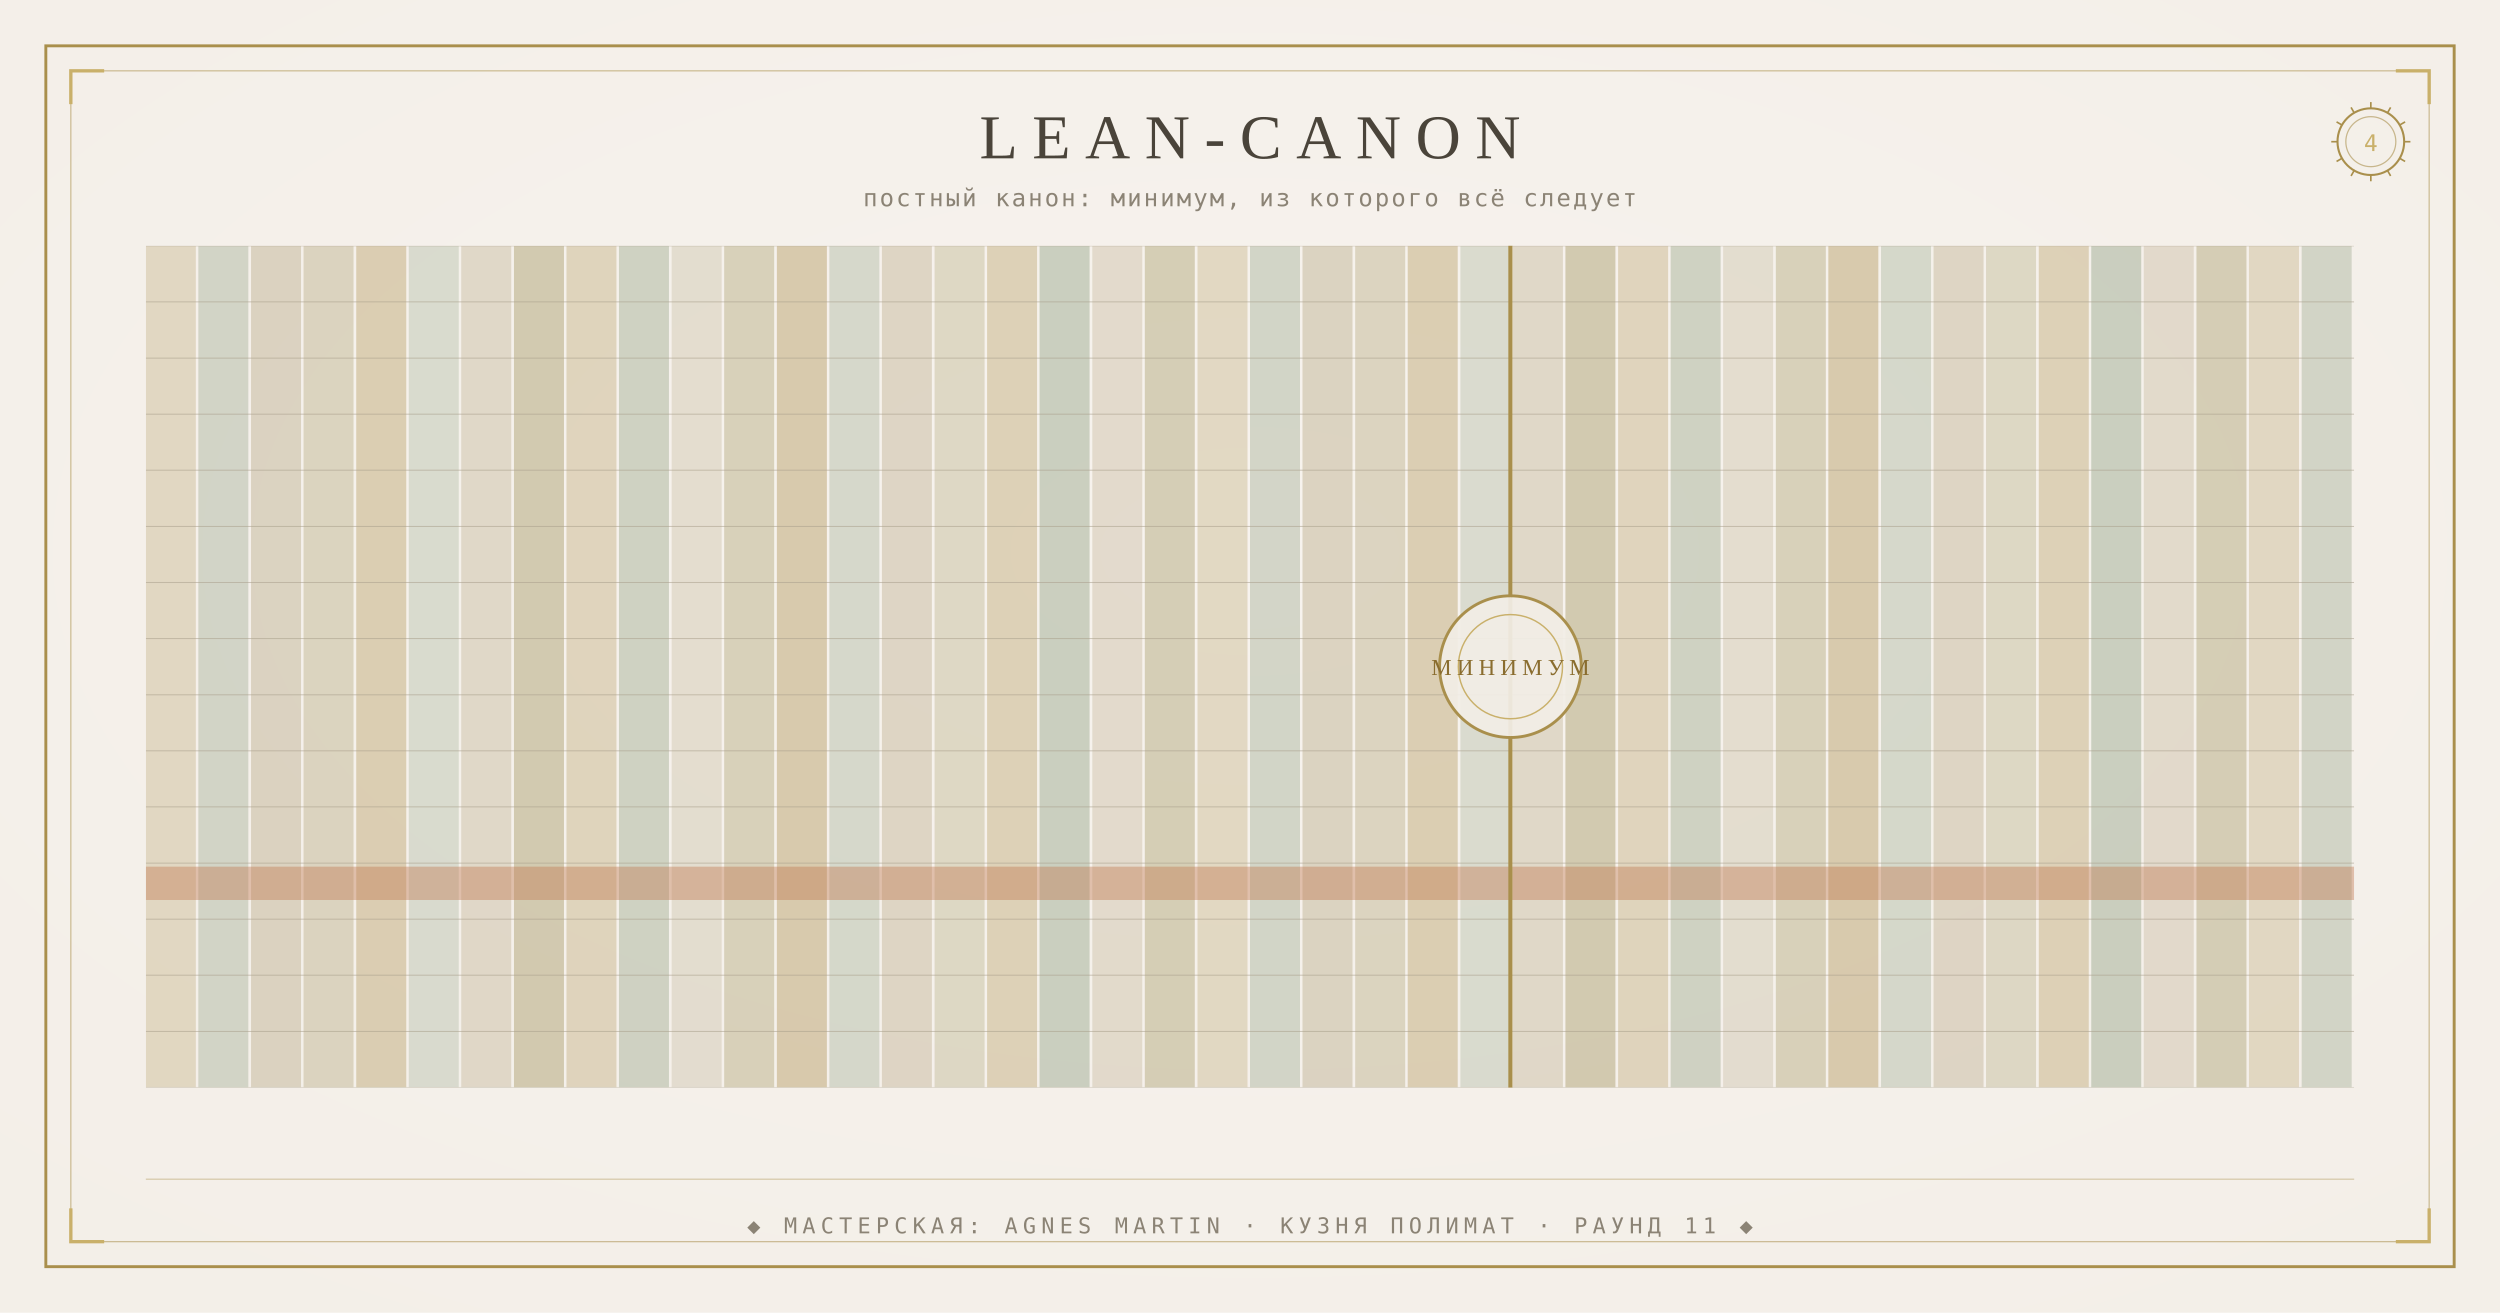
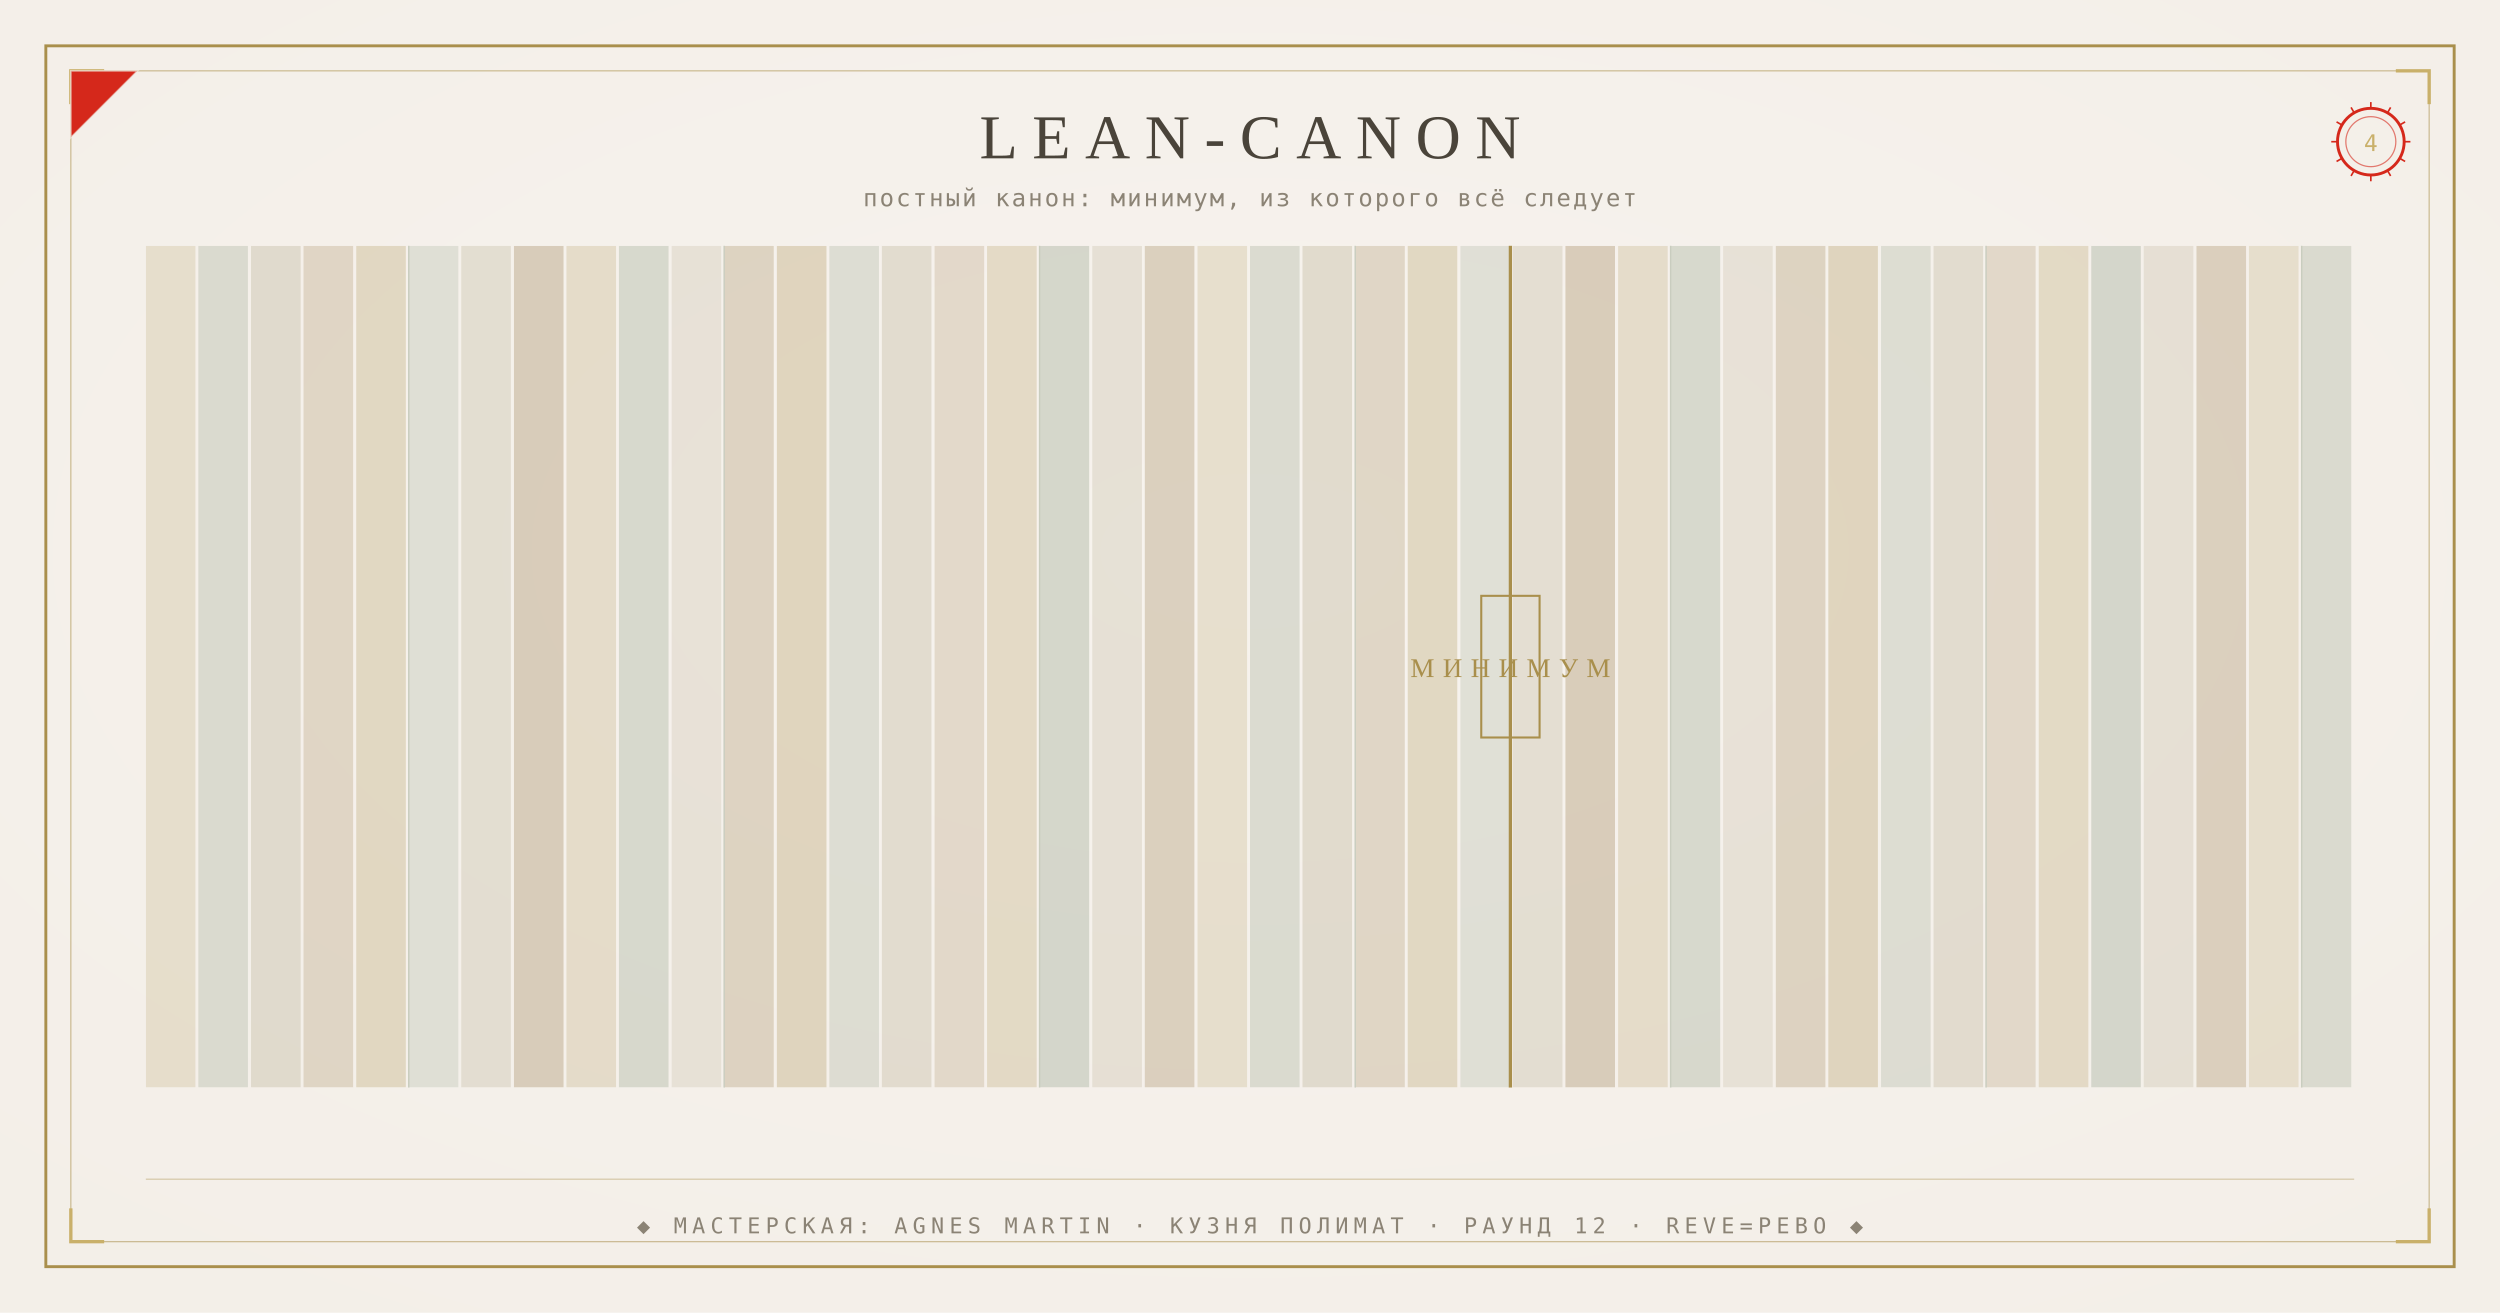
<svg xmlns="http://www.w3.org/2000/svg" viewBox="0 0 1200 630" width="1200" height="630">
  <rect width="1200" height="630" fill="#F2EEE6" />
  <radialGradient id="vig4" cx="0.5" cy="0.42" r="0.95">
    <stop offset="0" stop-color="#F7F4EE" />
    <stop offset="1" stop-color="#F2EEE6" />
  </radialGradient>
  <rect width="1200" height="630" fill="url(#vig4)" opacity="0.9" />
  <rect x="22" y="22" width="1156" height="586" fill="none" stroke="#A98F4C" stroke-width="1.4" />
  <rect x="34" y="34" width="1132" height="562" fill="none" stroke="#A98F4C" stroke-width="0.6" opacity="0.55" />
  <path d="M 34 50 L 34 34 L 50 34" fill="none" stroke="#C9B06A" stroke-width="1.6" />
  <path d="M 1166 50 L 1166 34 L 1150 34" fill="none" stroke="#C9B06A" stroke-width="1.6" />
  <path d="M 34 580 L 34 596 L 50 596" fill="none" stroke="#C9B06A" stroke-width="1.6" />
  <path d="M 1166 580 L 1166 596 L 1150 596" fill="none" stroke="#C9B06A" stroke-width="1.6" />
+   <path d="M 34 66 L 34 34 L 66 34 Z" fill="#D5281B" />
+   <path d="M 34 66 L 34 34 L 66 34 Z" fill="none" stroke="#F2EEE6" stroke-width="0.8" opacity="0.65" />
  <text x="600.0" y="76" text-anchor="middle" font-family="Georgia, 'Times New Roman', serif" font-size="30" fill="#4A443A" letter-spacing="7">LEAN-CANON</text>
  <text x="600.0" y="99" text-anchor="middle" font-family="'Cascadia Mono', ui-monospace, Consolas, monospace" font-size="11.5" fill="#8B8375" letter-spacing="1">постный канон: минимум, из которого всё следует</text>
  <g transform="translate(1138,68)">
-     <circle r="16" fill="none" stroke="#A98F4C" stroke-width="1" />
-     <circle r="12" fill="none" stroke="#A98F4C" stroke-width="0.6" opacity="0.6" />
+     <circle r="16" fill="none" stroke="#D5281B" stroke-width="1.4" />
+     <circle r="12" fill="none" stroke="#D5281B" stroke-width="0.6" opacity="0.6" />
    <text y="4.5" text-anchor="middle" font-family="'Cascadia Mono', ui-monospace, Consolas, monospace" font-size="11" fill="#C9B06A">4</text>
-     <g stroke="#A98F4C" stroke-width="0.8">
+     <g stroke="#D5281B" stroke-width="0.8">
      <line x1="0" y1="-19" x2="0" y2="-16" transform="rotate(0)" />
      <line x1="0" y1="-19" x2="0" y2="-16" transform="rotate(30)" />
      <line x1="0" y1="-19" x2="0" y2="-16" transform="rotate(60)" />
      <line x1="0" y1="-19" x2="0" y2="-16" transform="rotate(90)" />
      <line x1="0" y1="-19" x2="0" y2="-16" transform="rotate(120)" />
      <line x1="0" y1="-19" x2="0" y2="-16" transform="rotate(150)" />
      <line x1="0" y1="-19" x2="0" y2="-16" transform="rotate(180)" />
      <line x1="0" y1="-19" x2="0" y2="-16" transform="rotate(210)" />
      <line x1="0" y1="-19" x2="0" y2="-16" transform="rotate(240)" />
      <line x1="0" y1="-19" x2="0" y2="-16" transform="rotate(270)" />
      <line x1="0" y1="-19" x2="0" y2="-16" transform="rotate(300)" />
      <line x1="0" y1="-19" x2="0" y2="-16" transform="rotate(330)" />
    </g>
  </g>
  <line x1="70" y1="566" x2="1130" y2="566" stroke="#A98F4C" stroke-width="0.5" opacity="0.5" />
-   <text x="600.0" y="592" text-anchor="middle" font-family="'Cascadia Mono', ui-monospace, Consolas, monospace" font-size="10.5" fill="#8B8375" letter-spacing="2.5">◆ МАСТЕРСКАЯ: AGNES MARTIN · КУЗНЯ ПОЛИМАТ · РАУНД 11 ◆</text>
+   <text x="600.0" y="592" text-anchor="middle" font-family="'Cascadia Mono', ui-monospace, Consolas, monospace" font-size="10.5" fill="#8B8375" letter-spacing="2.5">◆ МАСТЕРСКАЯ: AGNES MARTIN · КУЗНЯ ПОЛИМАТ · РАУНД 12 · REVE=РЕВО ◆</text>
  <clipPath id="clip4">
    <rect x="70" y="118" width="1060" height="404" />
  </clipPath>
  <g clip-path="url(#clip4)">
-     <rect x="70.0" y="118" width="24.0" height="404" fill="#D2C2A0" opacity="0.55" />
-     <rect x="95.2" y="118" width="24.0" height="404" fill="#C2C8B6" opacity="0.69" />
-     <rect x="120.5" y="118" width="24.0" height="404" fill="#D6CCB8" opacity="0.83" />
-     <rect x="145.7" y="118" width="24.0" height="404" fill="#CBC2A4" opacity="0.62" />
-     <rect x="171.0" y="118" width="24.0" height="404" fill="#D2C2A0" opacity="0.76" />
-     <rect x="196.2" y="118" width="24.0" height="404" fill="#C2C8B6" opacity="0.55" />
-     <rect x="221.4" y="118" width="24.0" height="404" fill="#D6CCB8" opacity="0.69" />
-     <rect x="246.7" y="118" width="24.0" height="404" fill="#CBC2A4" opacity="0.83" />
-     <rect x="271.9" y="118" width="24.0" height="404" fill="#D2C2A0" opacity="0.62" />
-     <rect x="297.1" y="118" width="24.0" height="404" fill="#C2C8B6" opacity="0.76" />
-     <rect x="322.4" y="118" width="24.0" height="404" fill="#D6CCB8" opacity="0.55" />
-     <rect x="347.6" y="118" width="24.0" height="404" fill="#CBC2A4" opacity="0.69" />
-     <rect x="372.9" y="118" width="24.0" height="404" fill="#D2C2A0" opacity="0.83" />
-     <rect x="398.1" y="118" width="24.0" height="404" fill="#C2C8B6" opacity="0.62" />
-     <rect x="423.3" y="118" width="24.0" height="404" fill="#D6CCB8" opacity="0.76" />
-     <rect x="448.6" y="118" width="24.0" height="404" fill="#CBC2A4" opacity="0.55" />
-     <rect x="473.8" y="118" width="24.0" height="404" fill="#D2C2A0" opacity="0.69" />
-     <rect x="499.0" y="118" width="24.0" height="404" fill="#C2C8B6" opacity="0.83" />
-     <rect x="524.3" y="118" width="24.0" height="404" fill="#D6CCB8" opacity="0.62" />
-     <rect x="549.5" y="118" width="24.0" height="404" fill="#CBC2A4" opacity="0.76" />
-     <rect x="574.8" y="118" width="24.0" height="404" fill="#D2C2A0" opacity="0.55" />
-     <rect x="600.0" y="118" width="24.0" height="404" fill="#C2C8B6" opacity="0.69" />
-     <rect x="625.2" y="118" width="24.0" height="404" fill="#D6CCB8" opacity="0.83" />
-     <rect x="650.5" y="118" width="24.0" height="404" fill="#CBC2A4" opacity="0.62" />
-     <rect x="675.7" y="118" width="24.0" height="404" fill="#D2C2A0" opacity="0.76" />
-     <rect x="701.0" y="118" width="24.0" height="404" fill="#C2C8B6" opacity="0.55" />
-     <rect x="726.2" y="118" width="24.0" height="404" fill="#D6CCB8" opacity="0.69" />
-     <rect x="751.4" y="118" width="24.0" height="404" fill="#CBC2A4" opacity="0.83" />
-     <rect x="776.7" y="118" width="24.0" height="404" fill="#D2C2A0" opacity="0.62" />
-     <rect x="801.9" y="118" width="24.0" height="404" fill="#C2C8B6" opacity="0.76" />
-     <rect x="827.1" y="118" width="24.0" height="404" fill="#D6CCB8" opacity="0.55" />
-     <rect x="852.4" y="118" width="24.0" height="404" fill="#CBC2A4" opacity="0.69" />
-     <rect x="877.6" y="118" width="24.0" height="404" fill="#D2C2A0" opacity="0.83" />
-     <rect x="902.9" y="118" width="24.0" height="404" fill="#C2C8B6" opacity="0.62" />
-     <rect x="928.1" y="118" width="24.0" height="404" fill="#D6CCB8" opacity="0.76" />
-     <rect x="953.3" y="118" width="24.0" height="404" fill="#CBC2A4" opacity="0.55" />
-     <rect x="978.6" y="118" width="24.0" height="404" fill="#D2C2A0" opacity="0.69" />
-     <rect x="1003.8" y="118" width="24.0" height="404" fill="#C2C8B6" opacity="0.83" />
-     <rect x="1029.0" y="118" width="24.0" height="404" fill="#D6CCB8" opacity="0.62" />
-     <rect x="1054.3" y="118" width="24.0" height="404" fill="#CBC2A4" opacity="0.76" />
-     <rect x="1079.5" y="118" width="24.0" height="404" fill="#D2C2A0" opacity="0.55" />
-     <rect x="1104.8" y="118" width="24.0" height="404" fill="#C2C8B6" opacity="0.69" />
-     <line x1="70" y1="118.0" x2="1130" y2="118.0" stroke="#A99F8C" stroke-width="0.5" opacity="0.55" />
-     <line x1="70" y1="144.9" x2="1130" y2="144.9" stroke="#A99F8C" stroke-width="0.5" opacity="0.55" />
-     <line x1="70" y1="171.9" x2="1130" y2="171.9" stroke="#A99F8C" stroke-width="0.5" opacity="0.55" />
-     <line x1="70" y1="198.8" x2="1130" y2="198.8" stroke="#A99F8C" stroke-width="0.5" opacity="0.55" />
-     <line x1="70" y1="225.7" x2="1130" y2="225.7" stroke="#A99F8C" stroke-width="0.5" opacity="0.55" />
-     <line x1="70" y1="252.7" x2="1130" y2="252.7" stroke="#A99F8C" stroke-width="0.5" opacity="0.55" />
-     <line x1="70" y1="279.6" x2="1130" y2="279.6" stroke="#A99F8C" stroke-width="0.5" opacity="0.55" />
-     <line x1="70" y1="306.5" x2="1130" y2="306.5" stroke="#A99F8C" stroke-width="0.5" opacity="0.55" />
-     <line x1="70" y1="333.5" x2="1130" y2="333.5" stroke="#A99F8C" stroke-width="0.5" opacity="0.55" />
-     <line x1="70" y1="360.4" x2="1130" y2="360.4" stroke="#A99F8C" stroke-width="0.5" opacity="0.55" />
-     <line x1="70" y1="387.3" x2="1130" y2="387.3" stroke="#A99F8C" stroke-width="0.5" opacity="0.55" />
-     <line x1="70" y1="414.3" x2="1130" y2="414.3" stroke="#A99F8C" stroke-width="0.5" opacity="0.55" />
-     <line x1="70" y1="441.2" x2="1130" y2="441.2" stroke="#A99F8C" stroke-width="0.5" opacity="0.55" />
-     <line x1="70" y1="468.1" x2="1130" y2="468.1" stroke="#A99F8C" stroke-width="0.5" opacity="0.55" />
-     <line x1="70" y1="495.1" x2="1130" y2="495.1" stroke="#A99F8C" stroke-width="0.5" opacity="0.55" />
-     <line x1="70" y1="522.0" x2="1130" y2="522.0" stroke="#A99F8C" stroke-width="0.5" opacity="0.55" />
-     <rect x="70" y="416" width="1060" height="16" fill="#C07A52" opacity="0.42" />
-     <line x1="725" y1="118" x2="725" y2="522" stroke="#A98F4C" stroke-width="2" />
-     <circle cx="725" cy="320" r="34" fill="#F2EEE6" opacity="0.92" />
-     <circle cx="725" cy="320" r="34" fill="none" stroke="#A98F4C" stroke-width="1.4" />
-     <circle cx="725" cy="320" r="25" fill="none" stroke="#C9B06A" stroke-width="0.7" />
-     <text x="725" y="324" text-anchor="middle" font-family="Georgia, 'Times New Roman', serif" font-size="11" fill="#8A6D2F" letter-spacing="2.5">МИНИМУМ</text>
+     <rect x="70.0" y="118" width="23.8" height="404" fill="#D8CBAE" opacity="0.50" />
+     <rect x="95.2" y="118" width="23.8" height="404" fill="#C9CDBF" opacity="0.62" />
+     <rect x="120.5" y="118" width="23.8" height="404" fill="#D9D2C2" opacity="0.74" />
+     <rect x="145.7" y="118" width="23.8" height="404" fill="#CFC0A8" opacity="0.56" />
+     <rect x="171.0" y="118" width="23.8" height="404" fill="#D8CBAE" opacity="0.68" />
+     <rect x="196.2" y="118" width="23.8" height="404" fill="#C9CDBF" opacity="0.50" />
+     <line x1="196.2" y1="118" x2="196.2" y2="522" stroke="#C9CDBF" stroke-width="0.7" />
+     <rect x="221.4" y="118" width="23.8" height="404" fill="#D9D2C2" opacity="0.62" />
+     <rect x="246.7" y="118" width="23.8" height="404" fill="#CFC0A8" opacity="0.74" />
+     <rect x="271.9" y="118" width="23.8" height="404" fill="#D8CBAE" opacity="0.56" />
+     <rect x="297.1" y="118" width="23.8" height="404" fill="#C9CDBF" opacity="0.68" />
+     <rect x="322.4" y="118" width="23.8" height="404" fill="#D9D2C2" opacity="0.50" />
+     <rect x="347.6" y="118" width="23.8" height="404" fill="#CFC0A8" opacity="0.62" />
+     <line x1="347.6" y1="118" x2="347.6" y2="522" stroke="#C9CDBF" stroke-width="0.7" />
+     <rect x="372.9" y="118" width="23.8" height="404" fill="#D8CBAE" opacity="0.74" />
+     <rect x="398.1" y="118" width="23.8" height="404" fill="#C9CDBF" opacity="0.56" />
+     <rect x="423.3" y="118" width="23.8" height="404" fill="#D9D2C2" opacity="0.68" />
+     <rect x="448.6" y="118" width="23.8" height="404" fill="#CFC0A8" opacity="0.50" />
+     <rect x="473.8" y="118" width="23.8" height="404" fill="#D8CBAE" opacity="0.62" />
+     <rect x="499.0" y="118" width="23.8" height="404" fill="#C9CDBF" opacity="0.74" />
+     <line x1="499.0" y1="118" x2="499.0" y2="522" stroke="#C9CDBF" stroke-width="0.7" />
+     <rect x="524.3" y="118" width="23.8" height="404" fill="#D9D2C2" opacity="0.56" />
+     <rect x="549.5" y="118" width="23.8" height="404" fill="#CFC0A8" opacity="0.68" />
+     <rect x="574.8" y="118" width="23.8" height="404" fill="#D8CBAE" opacity="0.50" />
+     <rect x="600.0" y="118" width="23.8" height="404" fill="#C9CDBF" opacity="0.62" />
+     <rect x="625.2" y="118" width="23.8" height="404" fill="#D9D2C2" opacity="0.74" />
+     <rect x="650.5" y="118" width="23.8" height="404" fill="#CFC0A8" opacity="0.56" />
+     <line x1="650.5" y1="118" x2="650.5" y2="522" stroke="#C9CDBF" stroke-width="0.7" />
+     <rect x="675.7" y="118" width="23.8" height="404" fill="#D8CBAE" opacity="0.68" />
+     <rect x="701.0" y="118" width="23.8" height="404" fill="#C9CDBF" opacity="0.50" />
+     <rect x="726.2" y="118" width="23.8" height="404" fill="#D9D2C2" opacity="0.62" />
+     <rect x="751.4" y="118" width="23.8" height="404" fill="#CFC0A8" opacity="0.74" />
+     <rect x="776.7" y="118" width="23.8" height="404" fill="#D8CBAE" opacity="0.56" />
+     <rect x="801.9" y="118" width="23.8" height="404" fill="#C9CDBF" opacity="0.68" />
+     <line x1="801.9" y1="118" x2="801.9" y2="522" stroke="#C9CDBF" stroke-width="0.7" />
+     <rect x="827.1" y="118" width="23.8" height="404" fill="#D9D2C2" opacity="0.50" />
+     <rect x="852.4" y="118" width="23.8" height="404" fill="#CFC0A8" opacity="0.62" />
+     <rect x="877.6" y="118" width="23.8" height="404" fill="#D8CBAE" opacity="0.74" />
+     <rect x="902.9" y="118" width="23.8" height="404" fill="#C9CDBF" opacity="0.56" />
+     <rect x="928.1" y="118" width="23.8" height="404" fill="#D9D2C2" opacity="0.68" />
+     <rect x="953.3" y="118" width="23.8" height="404" fill="#CFC0A8" opacity="0.50" />
+     <line x1="953.3" y1="118" x2="953.3" y2="522" stroke="#C9CDBF" stroke-width="0.7" />
+     <rect x="978.6" y="118" width="23.8" height="404" fill="#D8CBAE" opacity="0.62" />
+     <rect x="1003.8" y="118" width="23.8" height="404" fill="#C9CDBF" opacity="0.74" />
+     <rect x="1029.0" y="118" width="23.8" height="404" fill="#D9D2C2" opacity="0.56" />
+     <rect x="1054.3" y="118" width="23.8" height="404" fill="#CFC0A8" opacity="0.68" />
+     <rect x="1079.5" y="118" width="23.8" height="404" fill="#D8CBAE" opacity="0.50" />
+     <rect x="1104.8" y="118" width="23.8" height="404" fill="#C9CDBF" opacity="0.62" />
+     <line x1="1104.8" y1="118" x2="1104.8" y2="522" stroke="#C9CDBF" stroke-width="0.7" />
+     <line x1="725" y1="118" x2="725" y2="522" stroke="#A98F4C" stroke-width="1.6" />
+     <rect x="711" y="286" width="28" height="68" fill="none" stroke="#A98F4C" stroke-width="1" />
+     <text x="725" y="325" text-anchor="middle" font-family="Georgia, 'Times New Roman', serif" font-size="13" fill="#A98F4C" letter-spacing="4">МИНИМУМ</text>
  </g>
</svg>
